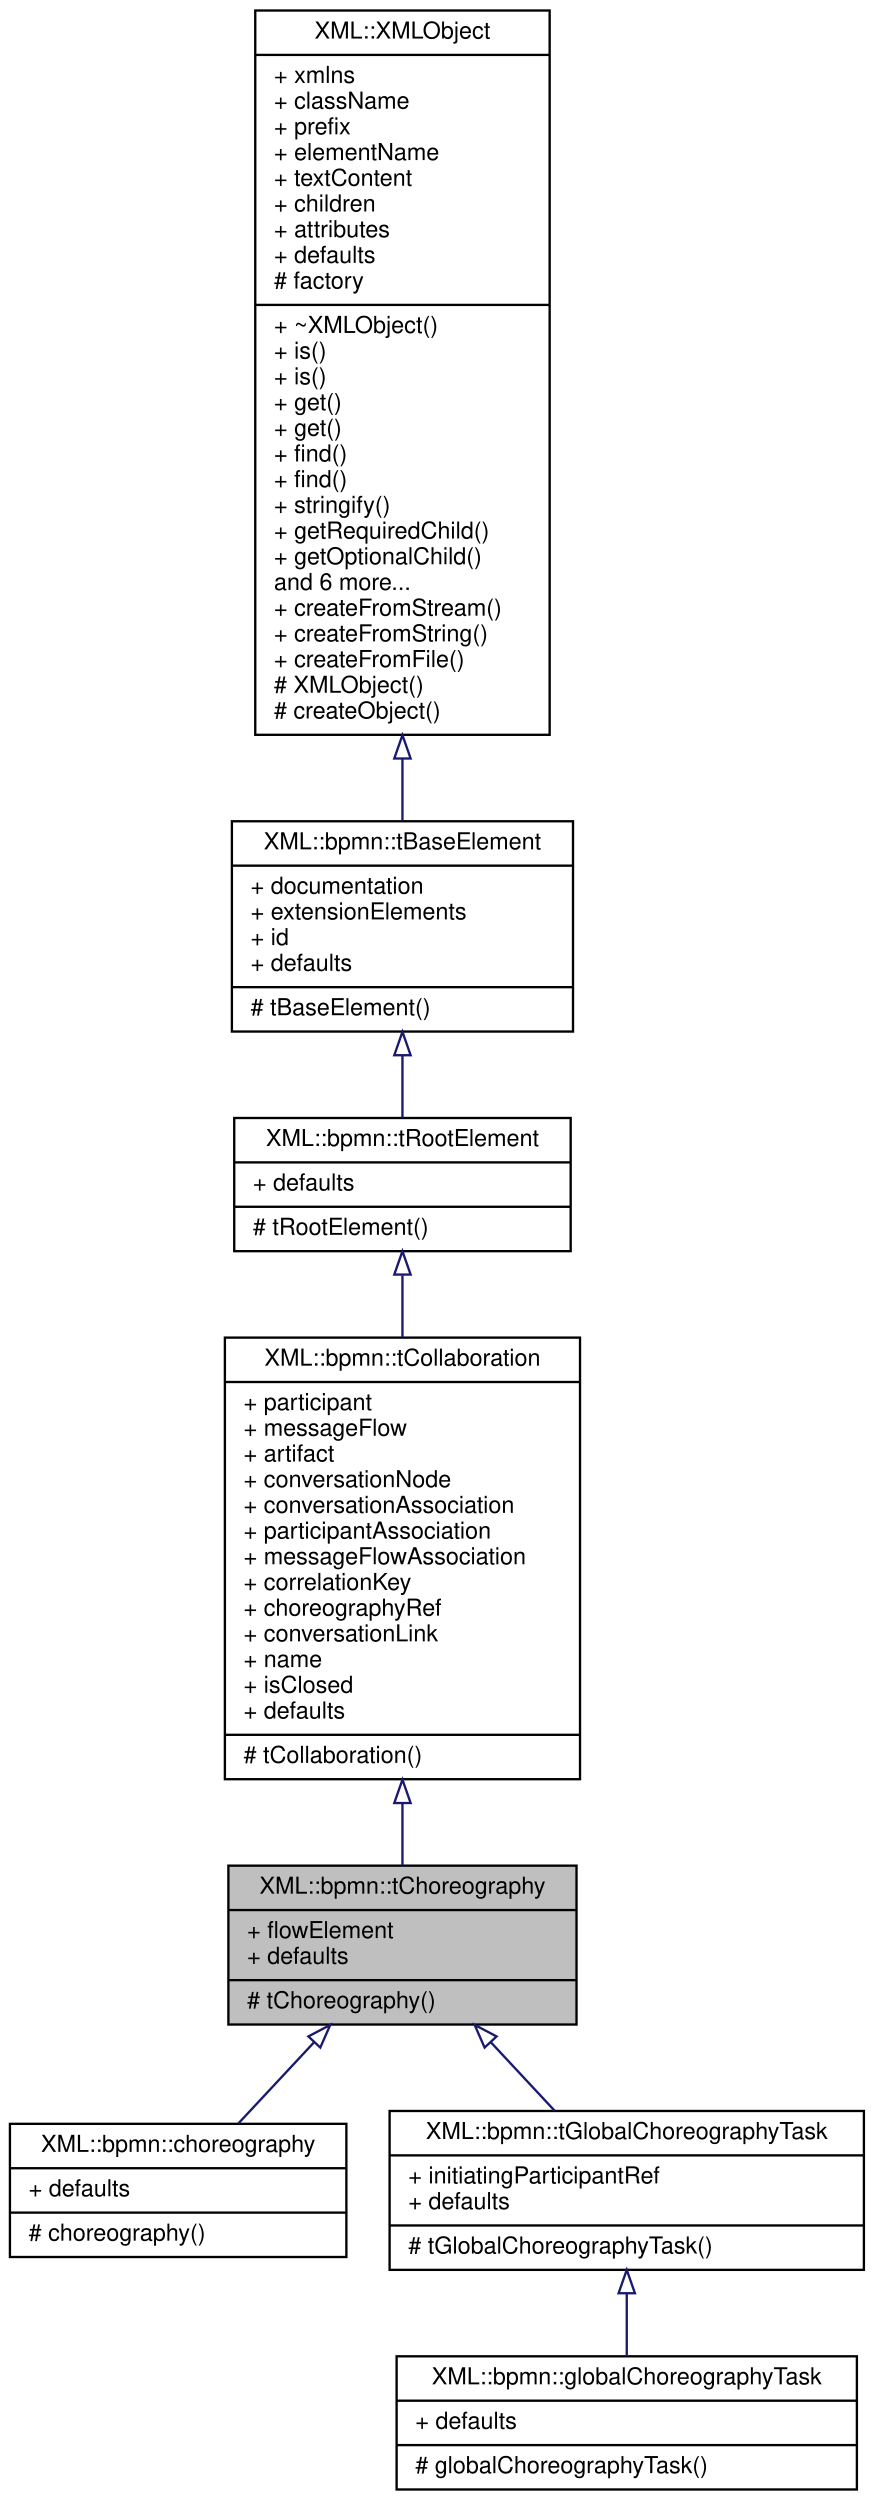
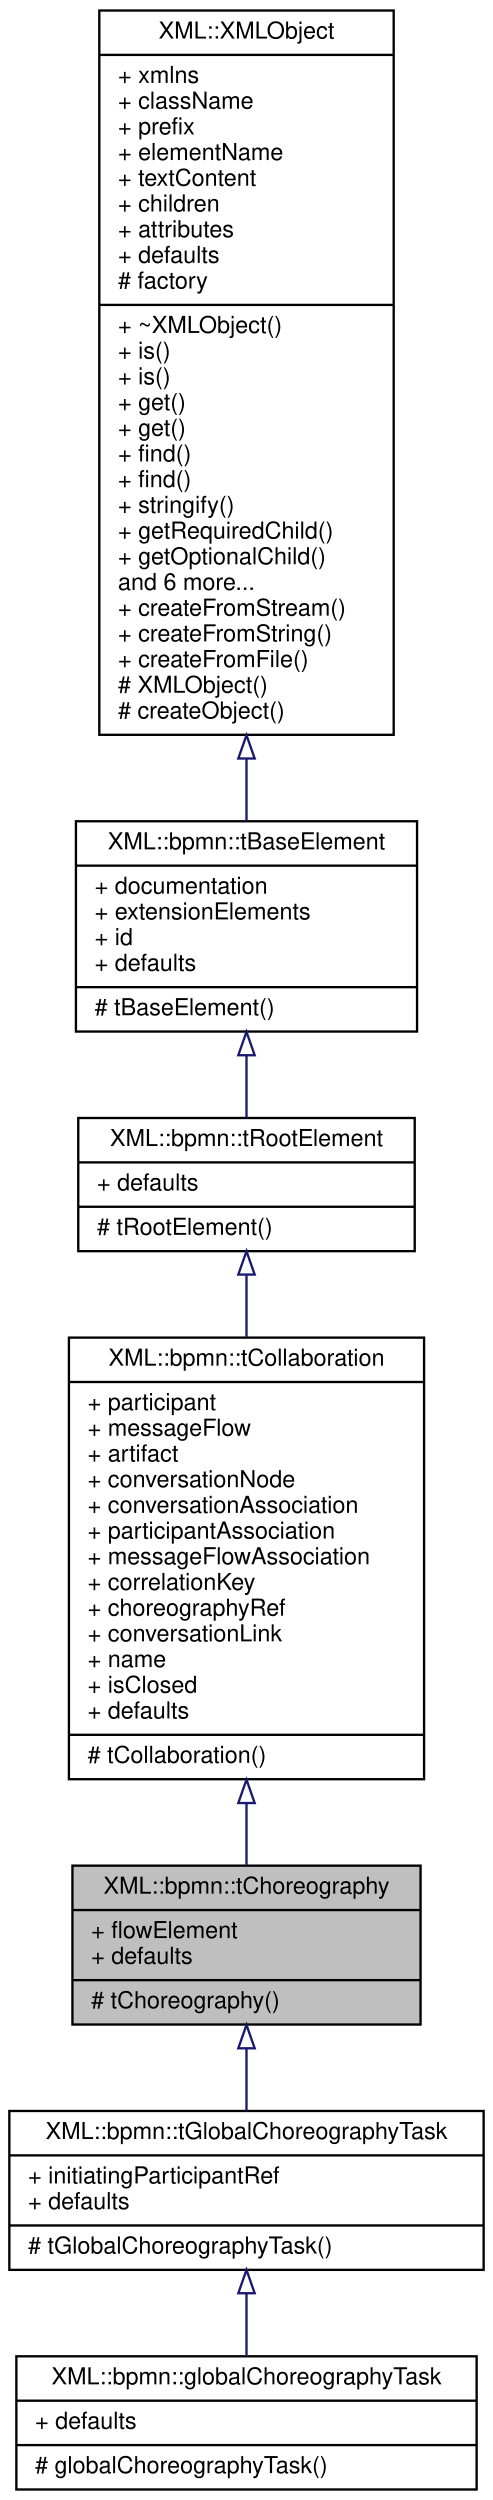
- <svg xmlns="http://www.w3.org/2000/svg" xmlns:xlink="http://www.w3.org/1999/xlink" width="374pt" height="1070pt" viewBox="0.00 0.00 373.50 1070.00">
+ <svg xmlns="http://www.w3.org/2000/svg" xmlns:xlink="http://www.w3.org/1999/xlink" width="211pt" height="1070pt" viewBox="0.00 0.00 211.00 1070.00">
  <g id="graph0" class="graph" transform="scale(1 1) rotate(0) translate(4 1066)">
    <g id="node1" class="node">
      <g id="a_node1">
        <a xlink:title=" ">
-           <polygon fill="#bfbfbf" stroke="black" points="93.5,-199.5 93.5,-267.5 242.5,-267.5 242.5,-199.5 93.5,-199.5" />
-           <text text-anchor="middle" x="168" y="-255.5" font-family="Helvetica,sans-Serif" font-size="10.00">XML::bpmn::tChoreography</text>
-           <polyline fill="none" stroke="black" points="93.5,-248.5 242.5,-248.5 " />
-           <text text-anchor="start" x="101.5" y="-236.5" font-family="Helvetica,sans-Serif" font-size="10.00">+ flowElement</text>
-           <text text-anchor="start" x="101.5" y="-225.5" font-family="Helvetica,sans-Serif" font-size="10.00">+ defaults</text>
-           <polyline fill="none" stroke="black" points="93.5,-218.5 242.5,-218.5 " />
-           <text text-anchor="start" x="101.5" y="-206.5" font-family="Helvetica,sans-Serif" font-size="10.00"># tChoreography()</text>
+           <polygon fill="#bfbfbf" stroke="black" points="27,-199.5 27,-267.5 176,-267.5 176,-199.5 27,-199.5" />
+           <text text-anchor="middle" x="101.5" y="-255.5" font-family="Helvetica,sans-Serif" font-size="10.00">XML::bpmn::tChoreography</text>
+           <polyline fill="none" stroke="black" points="27,-248.5 176,-248.5 " />
+           <text text-anchor="start" x="35" y="-236.5" font-family="Helvetica,sans-Serif" font-size="10.00">+ flowElement</text>
+           <text text-anchor="start" x="35" y="-225.5" font-family="Helvetica,sans-Serif" font-size="10.00">+ defaults</text>
+           <polyline fill="none" stroke="black" points="27,-218.5 176,-218.5 " />
+           <text text-anchor="start" x="35" y="-206.5" font-family="Helvetica,sans-Serif" font-size="10.00"># tChoreography()</text>
        </a>
      </g>
    </g>
    <g id="node6" class="node">
      <g id="a_node6">
-         <a xlink:href="classXML_1_1bpmn_1_1choreography.html" target="_top" xlink:title=" ">
-           <polygon fill="none" stroke="black" points="0,-100 0,-157 144,-157 144,-100 0,-100" />
-           <text text-anchor="middle" x="72" y="-145" font-family="Helvetica,sans-Serif" font-size="10.00">XML::bpmn::choreography</text>
-           <polyline fill="none" stroke="black" points="0,-138 144,-138 " />
-           <text text-anchor="start" x="8" y="-126" font-family="Helvetica,sans-Serif" font-size="10.00">+ defaults</text>
-           <polyline fill="none" stroke="black" points="0,-119 144,-119 " />
-           <text text-anchor="start" x="8" y="-107" font-family="Helvetica,sans-Serif" font-size="10.00"># choreography()</text>
+         <a xlink:href="classXML_1_1bpmn_1_1tGlobalChoreographyTask.html" target="_top" xlink:title=" ">
+           <polygon fill="none" stroke="black" points="0,-94.5 0,-162.5 203,-162.5 203,-94.5 0,-94.5" />
+           <text text-anchor="middle" x="101.5" y="-150.5" font-family="Helvetica,sans-Serif" font-size="10.00">XML::bpmn::tGlobalChoreographyTask</text>
+           <polyline fill="none" stroke="black" points="0,-143.5 203,-143.5 " />
+           <text text-anchor="start" x="8" y="-131.5" font-family="Helvetica,sans-Serif" font-size="10.00">+ initiatingParticipantRef</text>
+           <text text-anchor="start" x="8" y="-120.5" font-family="Helvetica,sans-Serif" font-size="10.00">+ defaults</text>
+           <polyline fill="none" stroke="black" points="0,-113.5 203,-113.5 " />
+           <text text-anchor="start" x="8" y="-101.5" font-family="Helvetica,sans-Serif" font-size="10.00"># tGlobalChoreographyTask()</text>
        </a>
      </g>
    </g>
    <g id="edge5" class="edge">
-       <path fill="none" stroke="midnightblue" d="M130.09,-191.82C119.23,-180.17 107.64,-167.74 97.7,-157.08" />
-       <polygon fill="none" stroke="midnightblue" points="127.72,-194.41 137.1,-199.34 132.84,-189.64 127.72,-194.41" />
+       <path fill="none" stroke="midnightblue" d="M101.5,-189.14C101.5,-180.26 101.5,-171.04 101.5,-162.59" />
+       <polygon fill="none" stroke="midnightblue" points="98,-189.34 101.5,-199.34 105,-189.34 98,-189.34" />
+     </g>
+     <g id="node2" class="node">
+       <g id="a_node2">
+         <a xlink:href="classXML_1_1bpmn_1_1tCollaboration.html" target="_top" xlink:title=" ">
+           <polygon fill="none" stroke="black" points="25.5,-304.5 25.5,-493.5 177.5,-493.5 177.5,-304.5 25.5,-304.5" />
+           <text text-anchor="middle" x="101.5" y="-481.5" font-family="Helvetica,sans-Serif" font-size="10.00">XML::bpmn::tCollaboration</text>
+           <polyline fill="none" stroke="black" points="25.5,-474.5 177.5,-474.5 " />
+           <text text-anchor="start" x="33.5" y="-462.5" font-family="Helvetica,sans-Serif" font-size="10.00">+ participant</text>
+           <text text-anchor="start" x="33.5" y="-451.5" font-family="Helvetica,sans-Serif" font-size="10.00">+ messageFlow</text>
+           <text text-anchor="start" x="33.5" y="-440.5" font-family="Helvetica,sans-Serif" font-size="10.00">+ artifact</text>
+           <text text-anchor="start" x="33.5" y="-429.5" font-family="Helvetica,sans-Serif" font-size="10.00">+ conversationNode</text>
+           <text text-anchor="start" x="33.5" y="-418.5" font-family="Helvetica,sans-Serif" font-size="10.00">+ conversationAssociation</text>
+           <text text-anchor="start" x="33.5" y="-407.5" font-family="Helvetica,sans-Serif" font-size="10.00">+ participantAssociation</text>
+           <text text-anchor="start" x="33.5" y="-396.5" font-family="Helvetica,sans-Serif" font-size="10.00">+ messageFlowAssociation</text>
+           <text text-anchor="start" x="33.5" y="-385.5" font-family="Helvetica,sans-Serif" font-size="10.00">+ correlationKey</text>
+           <text text-anchor="start" x="33.5" y="-374.5" font-family="Helvetica,sans-Serif" font-size="10.00">+ choreographyRef</text>
+           <text text-anchor="start" x="33.5" y="-363.5" font-family="Helvetica,sans-Serif" font-size="10.00">+ conversationLink</text>
+           <text text-anchor="start" x="33.5" y="-352.5" font-family="Helvetica,sans-Serif" font-size="10.00">+ name</text>
+           <text text-anchor="start" x="33.5" y="-341.5" font-family="Helvetica,sans-Serif" font-size="10.00">+ isClosed</text>
+           <text text-anchor="start" x="33.5" y="-330.5" font-family="Helvetica,sans-Serif" font-size="10.00">+ defaults</text>
+           <polyline fill="none" stroke="black" points="25.5,-323.5 177.5,-323.5 " />
+           <text text-anchor="start" x="33.5" y="-311.5" font-family="Helvetica,sans-Serif" font-size="10.00"># tCollaboration()</text>
+         </a>
+       </g>
+     </g>
+     <g id="edge1" class="edge">
+       <path fill="none" stroke="midnightblue" d="M101.5,-294.27C101.5,-284.75 101.5,-275.67 101.5,-267.58" />
+       <polygon fill="none" stroke="midnightblue" points="98,-294.31 101.5,-304.31 105,-294.31 98,-294.31" />
+     </g>
+     <g id="node3" class="node">
+       <g id="a_node3">
+         <a xlink:href="classXML_1_1bpmn_1_1tRootElement.html" target="_top" xlink:title=" ">
+           <polygon fill="none" stroke="black" points="29.5,-530.5 29.5,-587.5 173.5,-587.5 173.5,-530.5 29.5,-530.5" />
+           <text text-anchor="middle" x="101.5" y="-575.5" font-family="Helvetica,sans-Serif" font-size="10.00">XML::bpmn::tRootElement</text>
+           <polyline fill="none" stroke="black" points="29.5,-568.5 173.5,-568.5 " />
+           <text text-anchor="start" x="37.5" y="-556.5" font-family="Helvetica,sans-Serif" font-size="10.00">+ defaults</text>
+           <polyline fill="none" stroke="black" points="29.5,-549.5 173.5,-549.5 " />
+           <text text-anchor="start" x="37.5" y="-537.5" font-family="Helvetica,sans-Serif" font-size="10.00"># tRootElement()</text>
+         </a>
+       </g>
+     </g>
+     <g id="edge2" class="edge">
+       <path fill="none" stroke="midnightblue" d="M101.5,-520.22C101.5,-512.01 101.5,-502.99 101.5,-493.68" />
+       <polygon fill="none" stroke="midnightblue" points="98,-520.48 101.5,-530.48 105,-520.48 98,-520.48" />
+     </g>
+     <g id="node4" class="node">
+       <g id="a_node4">
+         <a xlink:href="classXML_1_1bpmn_1_1tBaseElement.html" target="_top" xlink:title=" ">
+           <polygon fill="none" stroke="black" points="28.5,-624.5 28.5,-714.5 174.5,-714.5 174.5,-624.5 28.5,-624.5" />
+           <text text-anchor="middle" x="101.5" y="-702.5" font-family="Helvetica,sans-Serif" font-size="10.00">XML::bpmn::tBaseElement</text>
+           <polyline fill="none" stroke="black" points="28.5,-695.5 174.5,-695.5 " />
+           <text text-anchor="start" x="36.5" y="-683.5" font-family="Helvetica,sans-Serif" font-size="10.00">+ documentation</text>
+           <text text-anchor="start" x="36.5" y="-672.5" font-family="Helvetica,sans-Serif" font-size="10.00">+ extensionElements</text>
+           <text text-anchor="start" x="36.5" y="-661.5" font-family="Helvetica,sans-Serif" font-size="10.00">+ id</text>
+           <text text-anchor="start" x="36.5" y="-650.5" font-family="Helvetica,sans-Serif" font-size="10.00">+ defaults</text>
+           <polyline fill="none" stroke="black" points="28.5,-643.5 174.5,-643.5 " />
+           <text text-anchor="start" x="36.5" y="-631.5" font-family="Helvetica,sans-Serif" font-size="10.00"># tBaseElement()</text>
+         </a>
+       </g>
+     </g>
+     <g id="edge3" class="edge">
+       <path fill="none" stroke="midnightblue" d="M101.5,-614.35C101.5,-605.07 101.5,-595.79 101.5,-587.59" />
+       <polygon fill="none" stroke="midnightblue" points="98,-614.37 101.5,-624.37 105,-614.37 98,-614.37" />
+     </g>
+     <g id="node5" class="node">
+       <g id="a_node5">
+         <a xlink:href="classXML_1_1XMLObject.html" target="_top" xlink:title="A class representing a node in an XML-tree.">
+           <polygon fill="none" stroke="black" points="38.5,-751.5 38.5,-1061.5 164.5,-1061.5 164.5,-751.5 38.5,-751.5" />
+           <text text-anchor="middle" x="101.5" y="-1049.5" font-family="Helvetica,sans-Serif" font-size="10.00">XML::XMLObject</text>
+           <polyline fill="none" stroke="black" points="38.5,-1042.5 164.5,-1042.5 " />
+           <text text-anchor="start" x="46.5" y="-1030.5" font-family="Helvetica,sans-Serif" font-size="10.00">+ xmlns</text>
+           <text text-anchor="start" x="46.5" y="-1019.5" font-family="Helvetica,sans-Serif" font-size="10.00">+ className</text>
+           <text text-anchor="start" x="46.5" y="-1008.5" font-family="Helvetica,sans-Serif" font-size="10.00">+ prefix</text>
+           <text text-anchor="start" x="46.5" y="-997.5" font-family="Helvetica,sans-Serif" font-size="10.00">+ elementName</text>
+           <text text-anchor="start" x="46.5" y="-986.5" font-family="Helvetica,sans-Serif" font-size="10.00">+ textContent</text>
+           <text text-anchor="start" x="46.5" y="-975.5" font-family="Helvetica,sans-Serif" font-size="10.00">+ children</text>
+           <text text-anchor="start" x="46.5" y="-964.5" font-family="Helvetica,sans-Serif" font-size="10.00">+ attributes</text>
+           <text text-anchor="start" x="46.5" y="-953.5" font-family="Helvetica,sans-Serif" font-size="10.00">+ defaults</text>
+           <text text-anchor="start" x="46.5" y="-942.5" font-family="Helvetica,sans-Serif" font-size="10.00"># factory</text>
+           <polyline fill="none" stroke="black" points="38.5,-935.5 164.5,-935.5 " />
+           <text text-anchor="start" x="46.5" y="-923.5" font-family="Helvetica,sans-Serif" font-size="10.00">+ ~XMLObject()</text>
+           <text text-anchor="start" x="46.5" y="-912.5" font-family="Helvetica,sans-Serif" font-size="10.00">+ is()</text>
+           <text text-anchor="start" x="46.5" y="-901.5" font-family="Helvetica,sans-Serif" font-size="10.00">+ is()</text>
+           <text text-anchor="start" x="46.5" y="-890.5" font-family="Helvetica,sans-Serif" font-size="10.00">+ get()</text>
+           <text text-anchor="start" x="46.5" y="-879.5" font-family="Helvetica,sans-Serif" font-size="10.00">+ get()</text>
+           <text text-anchor="start" x="46.5" y="-868.5" font-family="Helvetica,sans-Serif" font-size="10.00">+ find()</text>
+           <text text-anchor="start" x="46.5" y="-857.5" font-family="Helvetica,sans-Serif" font-size="10.00">+ find()</text>
+           <text text-anchor="start" x="46.5" y="-846.5" font-family="Helvetica,sans-Serif" font-size="10.00">+ stringify()</text>
+           <text text-anchor="start" x="46.5" y="-835.5" font-family="Helvetica,sans-Serif" font-size="10.00">+ getRequiredChild()</text>
+           <text text-anchor="start" x="46.5" y="-824.5" font-family="Helvetica,sans-Serif" font-size="10.00">+ getOptionalChild()</text>
+           <text text-anchor="start" x="46.5" y="-813.5" font-family="Helvetica,sans-Serif" font-size="10.00">and 6 more...</text>
+           <text text-anchor="start" x="46.5" y="-802.5" font-family="Helvetica,sans-Serif" font-size="10.00">+ createFromStream()</text>
+           <text text-anchor="start" x="46.5" y="-791.5" font-family="Helvetica,sans-Serif" font-size="10.00">+ createFromString()</text>
+           <text text-anchor="start" x="46.5" y="-780.5" font-family="Helvetica,sans-Serif" font-size="10.00">+ createFromFile()</text>
+           <text text-anchor="start" x="46.5" y="-769.5" font-family="Helvetica,sans-Serif" font-size="10.00"># XMLObject()</text>
+           <text text-anchor="start" x="46.5" y="-758.5" font-family="Helvetica,sans-Serif" font-size="10.00"># createObject()</text>
+         </a>
+       </g>
+     </g>
+     <g id="edge4" class="edge">
+       <path fill="none" stroke="midnightblue" d="M101.5,-741.35C101.5,-731.89 101.5,-722.91 101.5,-714.72" />
+       <polygon fill="none" stroke="midnightblue" points="98,-741.37 101.5,-751.37 105,-741.37 98,-741.37" />
    </g>
    <g id="node7" class="node">
      <g id="a_node7">
-         <a xlink:href="classXML_1_1bpmn_1_1tGlobalChoreographyTask.html" target="_top" xlink:title=" ">
-           <polygon fill="none" stroke="black" points="162.5,-94.5 162.5,-162.5 365.5,-162.5 365.5,-94.5 162.5,-94.5" />
-           <text text-anchor="middle" x="264" y="-150.5" font-family="Helvetica,sans-Serif" font-size="10.00">XML::bpmn::tGlobalChoreographyTask</text>
-           <polyline fill="none" stroke="black" points="162.5,-143.5 365.5,-143.5 " />
-           <text text-anchor="start" x="170.5" y="-131.5" font-family="Helvetica,sans-Serif" font-size="10.00">+ initiatingParticipantRef</text>
-           <text text-anchor="start" x="170.5" y="-120.5" font-family="Helvetica,sans-Serif" font-size="10.00">+ defaults</text>
-           <polyline fill="none" stroke="black" points="162.5,-113.5 365.5,-113.5 " />
-           <text text-anchor="start" x="170.5" y="-101.5" font-family="Helvetica,sans-Serif" font-size="10.00"># tGlobalChoreographyTask()</text>
+         <a xlink:href="classXML_1_1bpmn_1_1globalChoreographyTask.html" target="_top" xlink:title=" ">
+           <polygon fill="none" stroke="black" points="3,-0.5 3,-57.5 200,-57.5 200,-0.5 3,-0.5" />
+           <text text-anchor="middle" x="101.5" y="-45.5" font-family="Helvetica,sans-Serif" font-size="10.00">XML::bpmn::globalChoreographyTask</text>
+           <polyline fill="none" stroke="black" points="3,-38.5 200,-38.5 " />
+           <text text-anchor="start" x="11" y="-26.5" font-family="Helvetica,sans-Serif" font-size="10.00">+ defaults</text>
+           <polyline fill="none" stroke="black" points="3,-19.5 200,-19.5 " />
+           <text text-anchor="start" x="11" y="-7.5" font-family="Helvetica,sans-Serif" font-size="10.00"># globalChoreographyTask()</text>
        </a>
      </g>
    </g>
    <g id="edge6" class="edge">
-       <path fill="none" stroke="midnightblue" d="M205.73,-192.02C214.82,-182.27 224.42,-171.96 233.15,-162.59" />
-       <polygon fill="none" stroke="midnightblue" points="203.16,-189.64 198.9,-199.34 208.28,-194.41 203.16,-189.64" />
-     </g>
-     <g id="node2" class="node">
-       <g id="a_node2">
-         <a xlink:href="classXML_1_1bpmn_1_1tCollaboration.html" target="_top" xlink:title=" ">
-           <polygon fill="none" stroke="black" points="92,-304.5 92,-493.5 244,-493.5 244,-304.5 92,-304.5" />
-           <text text-anchor="middle" x="168" y="-481.5" font-family="Helvetica,sans-Serif" font-size="10.00">XML::bpmn::tCollaboration</text>
-           <polyline fill="none" stroke="black" points="92,-474.5 244,-474.5 " />
-           <text text-anchor="start" x="100" y="-462.5" font-family="Helvetica,sans-Serif" font-size="10.00">+ participant</text>
-           <text text-anchor="start" x="100" y="-451.5" font-family="Helvetica,sans-Serif" font-size="10.00">+ messageFlow</text>
-           <text text-anchor="start" x="100" y="-440.5" font-family="Helvetica,sans-Serif" font-size="10.00">+ artifact</text>
-           <text text-anchor="start" x="100" y="-429.5" font-family="Helvetica,sans-Serif" font-size="10.00">+ conversationNode</text>
-           <text text-anchor="start" x="100" y="-418.5" font-family="Helvetica,sans-Serif" font-size="10.00">+ conversationAssociation</text>
-           <text text-anchor="start" x="100" y="-407.5" font-family="Helvetica,sans-Serif" font-size="10.00">+ participantAssociation</text>
-           <text text-anchor="start" x="100" y="-396.5" font-family="Helvetica,sans-Serif" font-size="10.00">+ messageFlowAssociation</text>
-           <text text-anchor="start" x="100" y="-385.5" font-family="Helvetica,sans-Serif" font-size="10.00">+ correlationKey</text>
-           <text text-anchor="start" x="100" y="-374.5" font-family="Helvetica,sans-Serif" font-size="10.00">+ choreographyRef</text>
-           <text text-anchor="start" x="100" y="-363.5" font-family="Helvetica,sans-Serif" font-size="10.00">+ conversationLink</text>
-           <text text-anchor="start" x="100" y="-352.5" font-family="Helvetica,sans-Serif" font-size="10.00">+ name</text>
-           <text text-anchor="start" x="100" y="-341.5" font-family="Helvetica,sans-Serif" font-size="10.00">+ isClosed</text>
-           <text text-anchor="start" x="100" y="-330.5" font-family="Helvetica,sans-Serif" font-size="10.00">+ defaults</text>
-           <polyline fill="none" stroke="black" points="92,-323.5 244,-323.5 " />
-           <text text-anchor="start" x="100" y="-311.5" font-family="Helvetica,sans-Serif" font-size="10.00"># tCollaboration()</text>
-         </a>
-       </g>
-     </g>
-     <g id="edge1" class="edge">
-       <path fill="none" stroke="midnightblue" d="M168,-294.27C168,-284.75 168,-275.67 168,-267.58" />
-       <polygon fill="none" stroke="midnightblue" points="164.5,-294.31 168,-304.31 171.5,-294.31 164.5,-294.31" />
-     </g>
-     <g id="node3" class="node">
-       <g id="a_node3">
-         <a xlink:href="classXML_1_1bpmn_1_1tRootElement.html" target="_top" xlink:title=" ">
-           <polygon fill="none" stroke="black" points="96,-530.5 96,-587.5 240,-587.5 240,-530.5 96,-530.5" />
-           <text text-anchor="middle" x="168" y="-575.5" font-family="Helvetica,sans-Serif" font-size="10.00">XML::bpmn::tRootElement</text>
-           <polyline fill="none" stroke="black" points="96,-568.5 240,-568.5 " />
-           <text text-anchor="start" x="104" y="-556.5" font-family="Helvetica,sans-Serif" font-size="10.00">+ defaults</text>
-           <polyline fill="none" stroke="black" points="96,-549.5 240,-549.5 " />
-           <text text-anchor="start" x="104" y="-537.5" font-family="Helvetica,sans-Serif" font-size="10.00"># tRootElement()</text>
-         </a>
-       </g>
-     </g>
-     <g id="edge2" class="edge">
-       <path fill="none" stroke="midnightblue" d="M168,-520.22C168,-512.01 168,-502.99 168,-493.68" />
-       <polygon fill="none" stroke="midnightblue" points="164.5,-520.48 168,-530.48 171.5,-520.48 164.5,-520.48" />
-     </g>
-     <g id="node4" class="node">
-       <g id="a_node4">
-         <a xlink:href="classXML_1_1bpmn_1_1tBaseElement.html" target="_top" xlink:title=" ">
-           <polygon fill="none" stroke="black" points="95,-624.5 95,-714.5 241,-714.5 241,-624.5 95,-624.5" />
-           <text text-anchor="middle" x="168" y="-702.5" font-family="Helvetica,sans-Serif" font-size="10.00">XML::bpmn::tBaseElement</text>
-           <polyline fill="none" stroke="black" points="95,-695.5 241,-695.5 " />
-           <text text-anchor="start" x="103" y="-683.5" font-family="Helvetica,sans-Serif" font-size="10.00">+ documentation</text>
-           <text text-anchor="start" x="103" y="-672.5" font-family="Helvetica,sans-Serif" font-size="10.00">+ extensionElements</text>
-           <text text-anchor="start" x="103" y="-661.5" font-family="Helvetica,sans-Serif" font-size="10.00">+ id</text>
-           <text text-anchor="start" x="103" y="-650.5" font-family="Helvetica,sans-Serif" font-size="10.00">+ defaults</text>
-           <polyline fill="none" stroke="black" points="95,-643.5 241,-643.5 " />
-           <text text-anchor="start" x="103" y="-631.5" font-family="Helvetica,sans-Serif" font-size="10.00"># tBaseElement()</text>
-         </a>
-       </g>
-     </g>
-     <g id="edge3" class="edge">
-       <path fill="none" stroke="midnightblue" d="M168,-614.35C168,-605.07 168,-595.79 168,-587.59" />
-       <polygon fill="none" stroke="midnightblue" points="164.5,-614.37 168,-624.37 171.5,-614.37 164.5,-614.37" />
-     </g>
-     <g id="node5" class="node">
-       <g id="a_node5">
-         <a xlink:href="classXML_1_1XMLObject.html" target="_top" xlink:title="A class representing a node in an XML-tree.">
-           <polygon fill="none" stroke="black" points="105,-751.5 105,-1061.5 231,-1061.5 231,-751.5 105,-751.5" />
-           <text text-anchor="middle" x="168" y="-1049.5" font-family="Helvetica,sans-Serif" font-size="10.00">XML::XMLObject</text>
-           <polyline fill="none" stroke="black" points="105,-1042.5 231,-1042.5 " />
-           <text text-anchor="start" x="113" y="-1030.5" font-family="Helvetica,sans-Serif" font-size="10.00">+ xmlns</text>
-           <text text-anchor="start" x="113" y="-1019.5" font-family="Helvetica,sans-Serif" font-size="10.00">+ className</text>
-           <text text-anchor="start" x="113" y="-1008.5" font-family="Helvetica,sans-Serif" font-size="10.00">+ prefix</text>
-           <text text-anchor="start" x="113" y="-997.5" font-family="Helvetica,sans-Serif" font-size="10.00">+ elementName</text>
-           <text text-anchor="start" x="113" y="-986.5" font-family="Helvetica,sans-Serif" font-size="10.00">+ textContent</text>
-           <text text-anchor="start" x="113" y="-975.5" font-family="Helvetica,sans-Serif" font-size="10.00">+ children</text>
-           <text text-anchor="start" x="113" y="-964.5" font-family="Helvetica,sans-Serif" font-size="10.00">+ attributes</text>
-           <text text-anchor="start" x="113" y="-953.5" font-family="Helvetica,sans-Serif" font-size="10.00">+ defaults</text>
-           <text text-anchor="start" x="113" y="-942.5" font-family="Helvetica,sans-Serif" font-size="10.00"># factory</text>
-           <polyline fill="none" stroke="black" points="105,-935.5 231,-935.5 " />
-           <text text-anchor="start" x="113" y="-923.5" font-family="Helvetica,sans-Serif" font-size="10.00">+ ~XMLObject()</text>
-           <text text-anchor="start" x="113" y="-912.5" font-family="Helvetica,sans-Serif" font-size="10.00">+ is()</text>
-           <text text-anchor="start" x="113" y="-901.5" font-family="Helvetica,sans-Serif" font-size="10.00">+ is()</text>
-           <text text-anchor="start" x="113" y="-890.5" font-family="Helvetica,sans-Serif" font-size="10.00">+ get()</text>
-           <text text-anchor="start" x="113" y="-879.5" font-family="Helvetica,sans-Serif" font-size="10.00">+ get()</text>
-           <text text-anchor="start" x="113" y="-868.5" font-family="Helvetica,sans-Serif" font-size="10.00">+ find()</text>
-           <text text-anchor="start" x="113" y="-857.5" font-family="Helvetica,sans-Serif" font-size="10.00">+ find()</text>
-           <text text-anchor="start" x="113" y="-846.5" font-family="Helvetica,sans-Serif" font-size="10.00">+ stringify()</text>
-           <text text-anchor="start" x="113" y="-835.5" font-family="Helvetica,sans-Serif" font-size="10.00">+ getRequiredChild()</text>
-           <text text-anchor="start" x="113" y="-824.5" font-family="Helvetica,sans-Serif" font-size="10.00">+ getOptionalChild()</text>
-           <text text-anchor="start" x="113" y="-813.5" font-family="Helvetica,sans-Serif" font-size="10.00">and 6 more...</text>
-           <text text-anchor="start" x="113" y="-802.5" font-family="Helvetica,sans-Serif" font-size="10.00">+ createFromStream()</text>
-           <text text-anchor="start" x="113" y="-791.5" font-family="Helvetica,sans-Serif" font-size="10.00">+ createFromString()</text>
-           <text text-anchor="start" x="113" y="-780.5" font-family="Helvetica,sans-Serif" font-size="10.00">+ createFromFile()</text>
-           <text text-anchor="start" x="113" y="-769.5" font-family="Helvetica,sans-Serif" font-size="10.00"># XMLObject()</text>
-           <text text-anchor="start" x="113" y="-758.5" font-family="Helvetica,sans-Serif" font-size="10.00"># createObject()</text>
-         </a>
-       </g>
-     </g>
-     <g id="edge4" class="edge">
-       <path fill="none" stroke="midnightblue" d="M168,-741.35C168,-731.89 168,-722.91 168,-714.72" />
-       <polygon fill="none" stroke="midnightblue" points="164.5,-741.37 168,-751.37 171.5,-741.37 164.5,-741.37" />
-     </g>
-     <g id="node8" class="node">
-       <g id="a_node8">
-         <a xlink:href="classXML_1_1bpmn_1_1globalChoreographyTask.html" target="_top" xlink:title=" ">
-           <polygon fill="none" stroke="black" points="165.5,-0.5 165.5,-57.5 362.5,-57.5 362.5,-0.5 165.5,-0.5" />
-           <text text-anchor="middle" x="264" y="-45.5" font-family="Helvetica,sans-Serif" font-size="10.00">XML::bpmn::globalChoreographyTask</text>
-           <polyline fill="none" stroke="black" points="165.5,-38.5 362.5,-38.5 " />
-           <text text-anchor="start" x="173.5" y="-26.5" font-family="Helvetica,sans-Serif" font-size="10.00">+ defaults</text>
-           <polyline fill="none" stroke="black" points="165.5,-19.5 362.5,-19.5 " />
-           <text text-anchor="start" x="173.5" y="-7.5" font-family="Helvetica,sans-Serif" font-size="10.00"># globalChoreographyTask()</text>
-         </a>
-       </g>
-     </g>
-     <g id="edge7" class="edge">
-       <path fill="none" stroke="midnightblue" d="M264,-84.45C264,-75.4 264,-66.09 264,-57.78" />
-       <polygon fill="none" stroke="midnightblue" points="260.5,-84.49 264,-94.49 267.5,-84.49 260.5,-84.49" />
+       <path fill="none" stroke="midnightblue" d="M101.5,-84.45C101.5,-75.4 101.5,-66.09 101.5,-57.78" />
+       <polygon fill="none" stroke="midnightblue" points="98,-84.49 101.5,-94.49 105,-84.49 98,-84.49" />
    </g>
  </g>
</svg>
